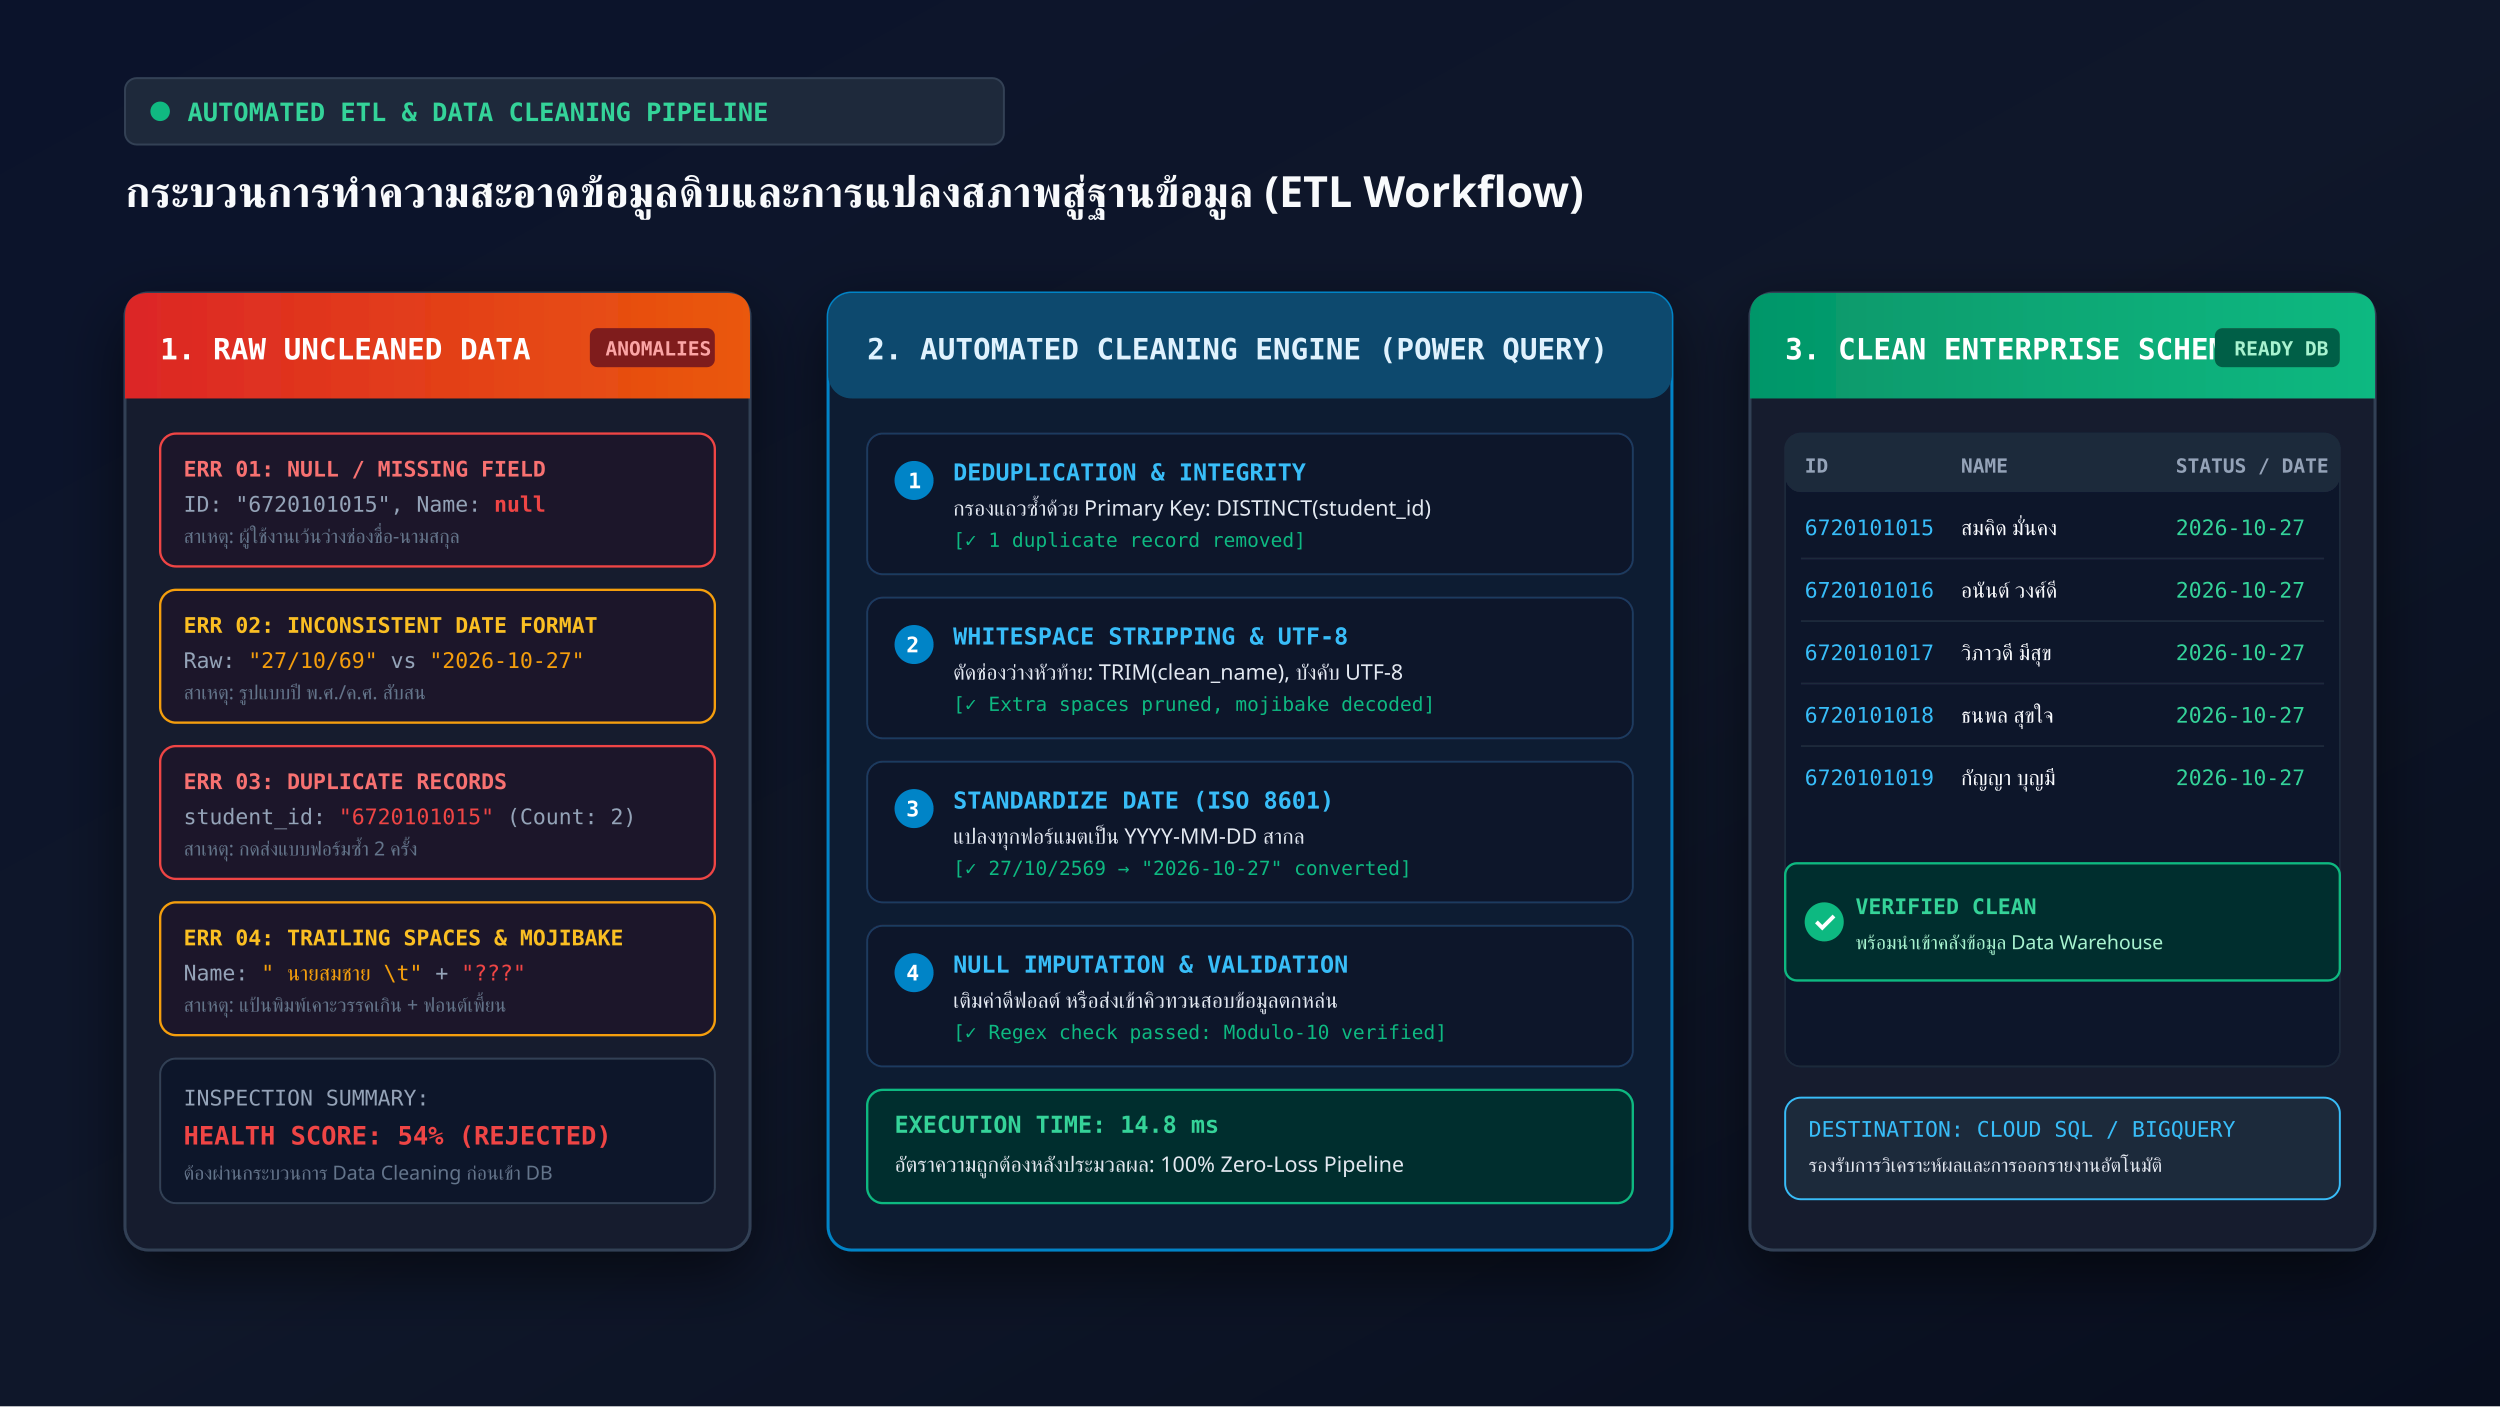
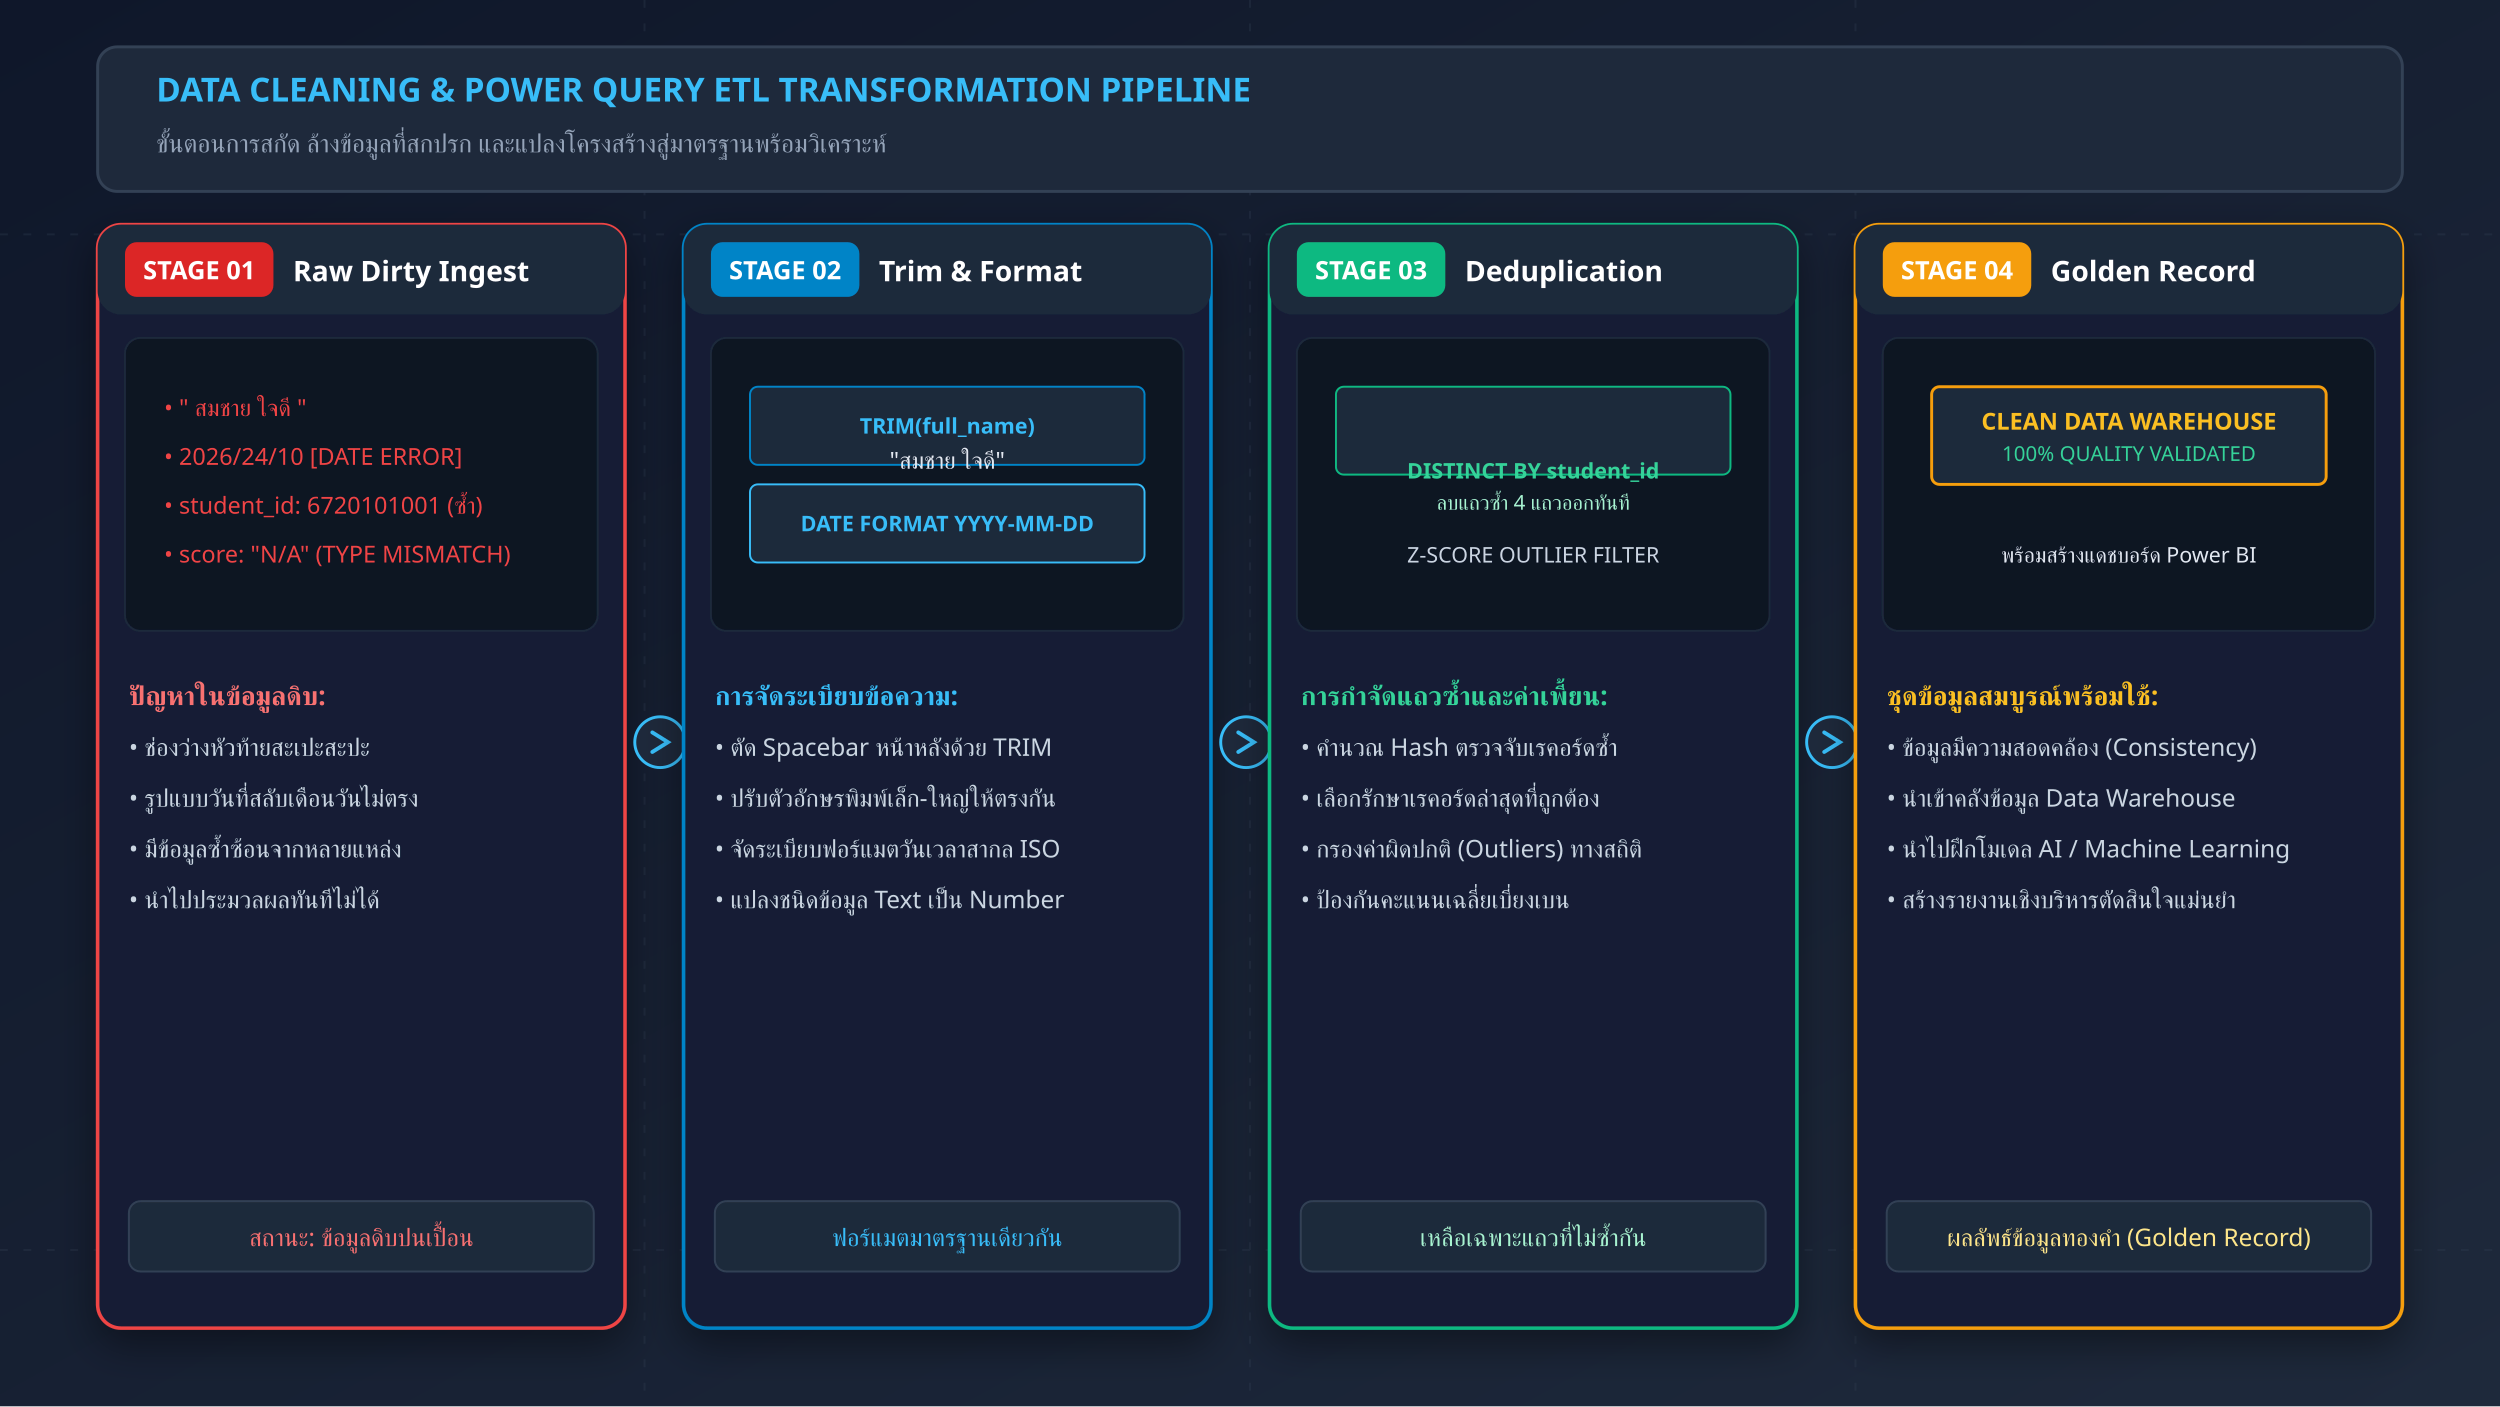
<svg xmlns="http://www.w3.org/2000/svg" viewBox="0 0 1280 720" width="100%" height="100%">
  <defs>
-     <linearGradient id="bgGrad14" x1="0" y1="0" x2="1" y2="1">
-       <stop offset="0%" stop-color="#0B132B" />
-       <stop offset="50%" stop-color="#0F172A" />
-       <stop offset="100%" stop-color="#080E1E" />
+     <linearGradient id="bgGrad" x1="0" y1="0" x2="1" y2="1">
+       <stop offset="0%" stop-color="#0F172A" />
+       <stop offset="100%" stop-color="#1E293B" />
    </linearGradient>
-     <linearGradient id="dirtyHeader" x1="0" y1="0" x2="1" y2="0">
-       <stop offset="0%" stop-color="#DC2626" />
-       <stop offset="100%" stop-color="#EA580C" />
-     </linearGradient>
-     <linearGradient id="cleanHeader" x1="0" y1="0" x2="1" y2="0">
-       <stop offset="0%" stop-color="#059669" />
-       <stop offset="100%" stop-color="#10B981" />
-     </linearGradient>
-     <linearGradient id="pipeGlow" x1="0" y1="0" x2="1" y2="0">
-       <stop offset="0%" stop-color="#38BDF8" />
-       <stop offset="100%" stop-color="#10B981" />
-     </linearGradient>
-     <filter id="shadow14" x="-10%" y="-10%" width="120%" height="120%">
-       <feDropShadow dx="0" dy="12" stdDeviation="16" flood-color="#000000" flood-opacity="0.55" />
+     <filter id="cardShadow" x="-10%" y="-10%" width="120%" height="120%">
+       <feDropShadow dx="0" dy="8" stdDeviation="10" flood-color="#000000" flood-opacity="0.4" />
    </filter>
  </defs>
-   <style>
-     .mono { font-family: 'Stack Sans Notch', 'Segoe UI Mono', monospace; font-variant-numeric: tabular-nums; }
-     .thai { font-family: 'Mitr', 'Segoe UI', system-ui, sans-serif; }
-   </style>
-   <rect width="1280" height="720" fill="url(#bgGrad14)" />
-   <g transform="translate(64, 40)">
-     <rect width="450" height="34" rx="6" fill="#1E293B" stroke="#334155" />
-     <circle cx="18" cy="17" r="5" fill="#10B981" />
-     <text x="32" y="22" fill="#34D399" font-size="13" font-weight="700" class="mono">AUTOMATED ETL &amp; DATA CLEANING PIPELINE</text>
-     <text x="0" y="66" fill="#F8FAFC" font-size="22" font-weight="600" class="thai">กระบวนการทำความสะอาดข้อมูลดิบและการแปลงสภาพสู่ฐานข้อมูล (ETL Workflow)</text>
+   <rect width="1280" height="720" fill="url(#bgGrad)" />
+   <g stroke="#334155" stroke-width="1" stroke-dasharray="4 8" opacity="0.3">
+     <line x1="0" y1="120" x2="1280" y2="120" />
+     <line x1="0" y1="640" x2="1280" y2="640" />
+     <line x1="330" y1="0" x2="330" y2="720" />
+     <line x1="640" y1="0" x2="640" y2="720" />
+     <line x1="950" y1="0" x2="950" y2="720" />
  </g>
-   <g transform="translate(64, 150)" filter="url(#shadow14)">
-     <rect width="320" height="490" rx="12" fill="#141C2E" stroke="#334155" stroke-width="1.5" />
-     <path d="M 0 12 Q 0 0 12 0 L 308 0 Q 320 0 320 12 L 320 54 L 0 54 Z" fill="url(#dirtyHeader)" />
-     <text x="18" y="34" fill="#FFFFFF" font-size="15" font-weight="700" class="mono">1. RAW UNCLEANED DATA</text>
-     <rect x="238" y="18" width="64" height="20" rx="4" fill="#7F1D1D" />
-     <text x="246" y="32" fill="#FCA5A5" font-size="10" font-weight="800" class="mono">ANOMALIES</text>
-     <g transform="translate(18, 72)" class="mono" font-size="11">
-       <g transform="translate(0, 0)">
-         <rect width="284" height="68" rx="8" fill="#1E192B" stroke="#EF4444" stroke-width="1.2" />
-         <text x="12" y="22" fill="#F87171" font-weight="700">ERR 01: NULL / MISSING FIELD</text>
-         <text x="12" y="40" fill="#94A3B8">ID: "6720101015", Name: <tspan fill="#EF4444" font-weight="700">null</tspan>
-         </text>
-         <text x="12" y="56" fill="#64748B" class="thai" font-size="10">สาเหตุ: ผู้ใช้งานเว้นว่างช่องชื่อ-นามสกุล</text>
-       </g>
-       <g transform="translate(0, 80)">
-         <rect width="284" height="68" rx="8" fill="#1E192B" stroke="#F59E0B" stroke-width="1.2" />
-         <text x="12" y="22" fill="#FBBF24" font-weight="700">ERR 02: INCONSISTENT DATE FORMAT</text>
-         <text x="12" y="40" fill="#94A3B8">Raw: <tspan fill="#F59E0B">"27/10/69"</tspan> vs <tspan fill="#F59E0B">"2026-10-27"</tspan>
-         </text>
-         <text x="12" y="56" fill="#64748B" class="thai" font-size="10">สาเหตุ: รูปแบบปี พ.ศ./ค.ศ. สับสน</text>
-       </g>
-       <g transform="translate(0, 160)">
-         <rect width="284" height="68" rx="8" fill="#1E192B" stroke="#EF4444" stroke-width="1.2" />
-         <text x="12" y="22" fill="#F87171" font-weight="700">ERR 03: DUPLICATE RECORDS</text>
-         <text x="12" y="40" fill="#94A3B8">student_id: <tspan fill="#EF4444">"6720101015"</tspan> (Count: 2)</text>
-         <text x="12" y="56" fill="#64748B" class="thai" font-size="10">สาเหตุ: กดส่งแบบฟอร์มซ้ำ 2 ครั้ง</text>
-       </g>
-       <g transform="translate(0, 240)">
-         <rect width="284" height="68" rx="8" fill="#1E192B" stroke="#F59E0B" stroke-width="1.2" />
-         <text x="12" y="22" fill="#FBBF24" font-weight="700">ERR 04: TRAILING SPACES &amp; MOJIBAKE</text>
-         <text x="12" y="40" fill="#94A3B8">Name: <tspan fill="#F59E0B">"  นายสมชาย  \t"</tspan> + <tspan fill="#EF4444">"???"</tspan>
-         </text>
-         <text x="12" y="56" fill="#64748B" class="thai" font-size="10">สาเหตุ: แป้นพิมพ์เคาะวรรคเกิน + ฟอนต์เพี้ยน</text>
-       </g>
-       <g transform="translate(0, 320)">
-         <rect width="284" height="74" rx="8" fill="#0F172A" stroke="#334155" />
-         <text x="12" y="24" fill="#94A3B8" font-size="11">INSPECTION SUMMARY:</text>
-         <text x="12" y="44" fill="#EF4444" font-weight="700" font-size="13">HEALTH SCORE: 54% (REJECTED)</text>
-         <text x="12" y="62" fill="#64748B" class="thai" font-size="10">ต้องผ่านกระบวนการ Data Cleaning ก่อนเข้า DB</text>
+   <rect x="50" y="24" width="1180" height="74" rx="10" fill="#1E293B" stroke="#334155" stroke-width="1.5" />
+   <text x="80" y="52" font-family="'Stack Sans Notch', sans-serif" font-size="17" font-weight="700" fill="#38BDF8">
+     DATA CLEANING &amp; POWER QUERY ETL TRANSFORMATION PIPELINE
+   </text>
+   <text x="80" y="78" font-family="'Mitr', sans-serif" font-size="13" font-weight="400" fill="#94A3B8">
+     ขั้นตอนการสกัด ล้างข้อมูลที่สกปรก และแปลงโครงสร้างสู่มาตรฐานพร้อมวิเคราะห์
+   </text>
+   <g transform="translate(50, 115)" filter="url(#cardShadow)">
+     <rect width="270" height="565" rx="12" fill="#131E36" stroke="#EF4444" stroke-width="1.8" />
+     <rect width="270" height="46" rx="12" fill="#1E293B" />
+     <rect x="14" y="9" width="76" height="28" rx="6" fill="#DC2626" />
+     <text x="52" y="28" font-family="'Stack Sans Notch', sans-serif" font-size="13" font-weight="700" fill="#FFFFFF" text-anchor="middle">STAGE 01</text>
+     <text x="100" y="29" font-family="'Mitr', sans-serif" font-size="14.5" font-weight="600" fill="#FFFFFF">Raw Dirty Ingest</text>
+     <g transform="translate(14, 58)">
+       <rect width="242" height="150" rx="8" fill="#0B1324" stroke="#1E293B" />
+       <g transform="translate(20, 20)">
+         <text x="0" y="20" font-family="'Stack Sans Notch', sans-serif" font-size="12" fill="#EF4444">• "  สมชาย  ใจดี  "</text>
+         <text x="0" y="45" font-family="'Stack Sans Notch', sans-serif" font-size="12" fill="#EF4444">• 2026/24/10 [DATE ERROR]</text>
+         <text x="0" y="70" font-family="'Stack Sans Notch', sans-serif" font-size="12" fill="#EF4444">• student_id: 6720101001 (ซ้ำ)</text>
+         <text x="0" y="95" font-family="'Stack Sans Notch', sans-serif" font-size="12" fill="#EF4444">• score: "N/A" (TYPE MISMATCH)</text>
      </g>
    </g>
+     <g transform="translate(16, 230)">
+       <text x="0" y="16" font-family="'Mitr', sans-serif" font-size="13.5" font-weight="600" fill="#F87171">ปัญหาในข้อมูลดิบ:</text>
+       <text x="0" y="42" font-family="'Mitr', sans-serif" font-size="12.5" fill="#CBD5E1">• ช่องว่างหัวท้ายสะเปะสะปะ</text>
+       <text x="0" y="68" font-family="'Mitr', sans-serif" font-size="12.5" fill="#CBD5E1">• รูปแบบวันที่สลับเดือนวันไม่ตรง</text>
+       <text x="0" y="94" font-family="'Mitr', sans-serif" font-size="12.5" fill="#CBD5E1">• มีข้อมูลซ้ำซ้อนจากหลายแหล่ง</text>
+       <text x="0" y="120" font-family="'Mitr', sans-serif" font-size="12.5" fill="#CBD5E1">• นำไปประมวลผลทันทีไม่ได้</text>
+       <rect x="0" y="270" width="238" height="36" rx="6" fill="#1E293B" stroke="#334155" />
+       <text x="119" y="293" font-family="'Mitr', sans-serif" font-size="12.5" fill="#F87171" text-anchor="middle">สถานะ: ข้อมูลดิบปนเปื้อน</text>
+     </g>
  </g>
-   <g transform="translate(424, 150)" filter="url(#shadow14)">
-     <rect width="432" height="490" rx="12" fill="#111B30" stroke="#0284C7" stroke-width="1.5" />
-     <rect x="0" y="0" width="432" height="54" rx="12" fill="#0C4A6E" />
-     <text x="20" y="34" fill="#E0F2FE" font-size="15" font-weight="700" class="mono">2. AUTOMATED CLEANING ENGINE (POWER QUERY)</text>
-     <g transform="translate(20, 72)" class="mono" font-size="12">
-       <g transform="translate(0, 0)">
-         <rect width="392" height="72" rx="8" fill="#0B1329" stroke="#1E3A5F" />
-         <circle cx="24" cy="24" r="10" fill="#0284C7" />
-         <text x="21" y="28" fill="#FFFFFF" font-size="11" font-weight="800">1</text>
-         <text x="44" y="24" fill="#38BDF8" font-weight="700">DEDUPLICATION &amp; INTEGRITY</text>
-         <text x="44" y="42" fill="#E2E8F0" class="thai" font-size="11">กรองแถวซ้ำด้วย Primary Key: DISTINCT(student_id)</text>
-         <text x="44" y="58" fill="#10B981" font-size="10">[✓ 1 duplicate record removed]</text>
-       </g>
-       <g transform="translate(0, 84)">
-         <rect width="392" height="72" rx="8" fill="#0B1329" stroke="#1E3A5F" />
-         <circle cx="24" cy="24" r="10" fill="#0284C7" />
-         <text x="20" y="28" fill="#FFFFFF" font-size="11" font-weight="800">2</text>
-         <text x="44" y="24" fill="#38BDF8" font-weight="700">WHITESPACE STRIPPING &amp; UTF-8</text>
-         <text x="44" y="42" fill="#E2E8F0" class="thai" font-size="11">ตัดช่องว่างหัวท้าย: TRIM(clean_name), บังคับ UTF-8</text>
-         <text x="44" y="58" fill="#10B981" font-size="10">[✓ Extra spaces pruned, mojibake decoded]</text>
-       </g>
-       <g transform="translate(0, 168)">
-         <rect width="392" height="72" rx="8" fill="#0B1329" stroke="#1E3A5F" />
-         <circle cx="24" cy="24" r="10" fill="#0284C7" />
-         <text x="20" y="28" fill="#FFFFFF" font-size="11" font-weight="800">3</text>
-         <text x="44" y="24" fill="#38BDF8" font-weight="700">STANDARDIZE DATE (ISO 8601)</text>
-         <text x="44" y="42" fill="#E2E8F0" class="thai" font-size="11">แปลงทุกฟอร์แมตเป็น YYYY-MM-DD สากล</text>
-         <text x="44" y="58" fill="#10B981" font-size="10">[✓ 27/10/2569 → "2026-10-27" converted]</text>
-       </g>
-       <g transform="translate(0, 252)">
-         <rect width="392" height="72" rx="8" fill="#0B1329" stroke="#1E3A5F" />
-         <circle cx="24" cy="24" r="10" fill="#0284C7" />
-         <text x="20" y="28" fill="#FFFFFF" font-size="11" font-weight="800">4</text>
-         <text x="44" y="24" fill="#38BDF8" font-weight="700">NULL IMPUTATION &amp; VALIDATION</text>
-         <text x="44" y="42" fill="#E2E8F0" class="thai" font-size="11">เติมค่าดีฟอลต์ หรือส่งเข้าคิวทวนสอบข้อมูลตกหล่น</text>
-         <text x="44" y="58" fill="#10B981" font-size="10">[✓ Regex check passed: Modulo-10 verified]</text>
-       </g>
-       <g transform="translate(0, 336)">
-         <rect width="392" height="58" rx="8" fill="#042F2E" stroke="#10B981" stroke-width="1.2" />
-         <text x="14" y="22" fill="#34D399" font-weight="700">EXECUTION TIME: 14.8 ms</text>
-         <text x="14" y="42" fill="#E2E8F0" class="thai" font-size="11">อัตราความถูกต้องหลังประมวลผล: 100% Zero-Loss Pipeline</text>
+   <g transform="translate(328, 380)">
+     <circle cx="10" cy="0" r="13" fill="#1E293B" stroke="#38BDF8" stroke-width="1.5" />
+     <path d="M 6 -5 L 14 0 L 6 5" fill="none" stroke="#38BDF8" stroke-width="2" stroke-linecap="round" />
+   </g>
+   <g transform="translate(350, 115)" filter="url(#cardShadow)">
+     <rect width="270" height="565" rx="12" fill="#131E36" stroke="#0284C7" stroke-width="1.8" />
+     <rect width="270" height="46" rx="12" fill="#1E293B" />
+     <rect x="14" y="9" width="76" height="28" rx="6" fill="#0284C7" />
+     <text x="52" y="28" font-family="'Stack Sans Notch', sans-serif" font-size="13" font-weight="700" fill="#FFFFFF" text-anchor="middle">STAGE 02</text>
+     <text x="100" y="29" font-family="'Mitr', sans-serif" font-size="14.5" font-weight="600" fill="#FFFFFF">Trim &amp; Format</text>
+     <g transform="translate(14, 58)">
+       <rect width="242" height="150" rx="8" fill="#0B1324" stroke="#1E293B" />
+       <g transform="translate(20, 25)">
+         <rect width="202" height="40" rx="4" fill="#1E293B" stroke="#0284C7" />
+         <text x="101" y="24" font-family="'Stack Sans Notch', sans-serif" font-size="11" font-weight="700" fill="#38BDF8" text-anchor="middle">TRIM(full_name)</text>
+         <text x="101" y="42" font-family="'Mitr', sans-serif" font-size="12" fill="#E2E8F0" text-anchor="middle">"สมชาย ใจดี"</text>
+         <rect y="50" width="202" height="40" rx="4" fill="#1E293B" stroke="#38BDF8" />
+         <text x="101" y="74" font-family="'Stack Sans Notch', sans-serif" font-size="11" font-weight="700" fill="#38BDF8" text-anchor="middle">DATE FORMAT YYYY-MM-DD</text>
      </g>
    </g>
-   </g>
-   <g transform="translate(896, 150)" filter="url(#shadow14)">
-     <rect width="320" height="490" rx="12" fill="#141C2E" stroke="#334155" stroke-width="1.5" />
-     <path d="M 0 12 Q 0 0 12 0 L 308 0 Q 320 0 320 12 L 320 54 L 0 54 Z" fill="url(#cleanHeader)" />
-     <text x="18" y="34" fill="#FFFFFF" font-size="15" font-weight="700" class="mono">3. CLEAN ENTERPRISE SCHEMA</text>
-     <rect x="238" y="18" width="64" height="20" rx="4" fill="#065F46" />
-     <text x="248" y="32" fill="#A7F3D0" font-size="10" font-weight="800" class="mono">READY DB</text>
-     <g transform="translate(18, 72)" class="mono" font-size="11">
-       <rect width="284" height="324" rx="8" fill="#0B1329" stroke="#1E293B" />
-       <rect width="284" height="30" rx="8" fill="#1E293B" />
-       <text x="10" y="20" fill="#94A3B8" font-size="10" font-weight="700">ID</text>
-       <text x="90" y="20" fill="#94A3B8" font-size="10" font-weight="700">NAME</text>
-       <text x="200" y="20" fill="#94A3B8" font-size="10" font-weight="700">STATUS / DATE</text>
-       <g transform="translate(10, 52)">
-         <text x="0" y="0" fill="#38BDF8">6720101015</text>
-         <text x="80" y="0" fill="#F8FAFC" class="thai">สมคิด มั่นคง</text>
-         <text x="190" y="0" fill="#34D399">2026-10-27</text>
-       </g>
-       <line x1="8" y1="64" x2="276" y2="64" stroke="#1E293B" />
-       <g transform="translate(10, 84)">
-         <text x="0" y="0" fill="#38BDF8">6720101016</text>
-         <text x="80" y="0" fill="#F8FAFC" class="thai">อนันต์ วงศ์ดี</text>
-         <text x="190" y="0" fill="#34D399">2026-10-27</text>
-       </g>
-       <line x1="8" y1="96" x2="276" y2="96" stroke="#1E293B" />
-       <g transform="translate(10, 116)">
-         <text x="0" y="0" fill="#38BDF8">6720101017</text>
-         <text x="80" y="0" fill="#F8FAFC" class="thai">วิภาวดี มีสุข</text>
-         <text x="190" y="0" fill="#34D399">2026-10-27</text>
-       </g>
-       <line x1="8" y1="128" x2="276" y2="128" stroke="#1E293B" />
-       <g transform="translate(10, 148)">
-         <text x="0" y="0" fill="#38BDF8">6720101018</text>
-         <text x="80" y="0" fill="#F8FAFC" class="thai">ธนพล สุขใจ</text>
-         <text x="190" y="0" fill="#34D399">2026-10-27</text>
-       </g>
-       <line x1="8" y1="160" x2="276" y2="160" stroke="#1E293B" />
-       <g transform="translate(10, 180)">
-         <text x="0" y="0" fill="#38BDF8">6720101019</text>
-         <text x="80" y="0" fill="#F8FAFC" class="thai">กัญญา บุญมี</text>
-         <text x="190" y="0" fill="#34D399">2026-10-27</text>
-       </g>
-       <g transform="translate(0, 220)">
-         <rect width="284" height="60" rx="6" fill="#042F2E" stroke="#10B981" stroke-width="1.2" />
-         <circle cx="20" cy="30" r="10" fill="#10B981" />
-         <path d="M 16 30 L 19 33 L 25 27" stroke="#FFFFFF" stroke-width="2" fill="none" />
-         <text x="36" y="26" fill="#34D399" font-weight="700">VERIFIED CLEAN</text>
-         <text x="36" y="44" fill="#A7F3D0" class="thai" font-size="10">พร้อมนำเข้าคลังข้อมูล Data Warehouse</text>
-       </g>
-     </g>
-     <g transform="translate(18, 412)">
-       <rect width="284" height="52" rx="8" fill="#1E293B" stroke="#38BDF8" />
-       <text x="12" y="20" fill="#38BDF8" font-size="11" class="mono">DESTINATION: CLOUD SQL / BIGQUERY</text>
-       <text x="12" y="38" fill="#E2E8F0" class="thai" font-size="10">รองรับการวิเคราะห์ผลและการออกรายงานอัตโนมัติ</text>
+     <g transform="translate(16, 230)">
+       <text x="0" y="16" font-family="'Mitr', sans-serif" font-size="13.5" font-weight="600" fill="#38BDF8">การจัดระเบียบข้อความ:</text>
+       <text x="0" y="42" font-family="'Mitr', sans-serif" font-size="12.5" fill="#CBD5E1">• ตัด Spacebar หน้าหลังด้วย TRIM</text>
+       <text x="0" y="68" font-family="'Mitr', sans-serif" font-size="12.5" fill="#CBD5E1">• ปรับตัวอักษรพิมพ์เล็ก-ใหญ่ให้ตรงกัน</text>
+       <text x="0" y="94" font-family="'Mitr', sans-serif" font-size="12.5" fill="#CBD5E1">• จัดระเบียบฟอร์แมตวันเวลาสากล ISO</text>
+       <text x="0" y="120" font-family="'Mitr', sans-serif" font-size="12.5" fill="#CBD5E1">• แปลงชนิดข้อมูล Text เป็น Number</text>
+       <rect x="0" y="270" width="238" height="36" rx="6" fill="#1E293B" stroke="#334155" />
+       <text x="119" y="293" font-family="'Mitr', sans-serif" font-size="12.5" fill="#38BDF8" text-anchor="middle">ฟอร์แมตมาตรฐานเดียวกัน</text>
    </g>
  </g>
-   <g stroke="url(#pipeGlow)" stroke-width="3" fill="none">
-     <path d="M 384 395 L 424 395" marker-end="url(#arrow)" />
-     <path d="M 856 395 L 896 395" marker-end="url(#arrow)" />
+   <g transform="translate(628, 380)">
+     <circle cx="10" cy="0" r="13" fill="#1E293B" stroke="#38BDF8" stroke-width="1.5" />
+     <path d="M 6 -5 L 14 0 L 6 5" fill="none" stroke="#38BDF8" stroke-width="2" stroke-linecap="round" />
+   </g>
+   <g transform="translate(650, 115)" filter="url(#cardShadow)">
+     <rect width="270" height="565" rx="12" fill="#131E36" stroke="#10B981" stroke-width="1.8" />
+     <rect width="270" height="46" rx="12" fill="#1E293B" />
+     <rect x="14" y="9" width="76" height="28" rx="6" fill="#10B981" />
+     <text x="52" y="28" font-family="'Stack Sans Notch', sans-serif" font-size="13" font-weight="700" fill="#FFFFFF" text-anchor="middle">STAGE 03</text>
+     <text x="100" y="29" font-family="'Mitr', sans-serif" font-size="14.5" font-weight="600" fill="#FFFFFF">Deduplication</text>
+     <g transform="translate(14, 58)">
+       <rect width="242" height="150" rx="8" fill="#0B1324" stroke="#1E293B" />
+       <g transform="translate(20, 25)">
+         <rect width="202" height="45" rx="4" fill="#1E293B" stroke="#10B981" />
+         <text x="101" y="47" font-family="'Stack Sans Notch', sans-serif" font-size="11" font-weight="700" fill="#34D399" text-anchor="middle">DISTINCT BY student_id</text>
+         <text x="101" y="63" font-family="'Mitr', sans-serif" font-size="10.5" fill="#A7F3D0" text-anchor="middle">ลบแถวซ้ำ 4 แถวออกทันที</text>
+       </g>
+       <text x="121" y="115" font-family="'Stack Sans Notch', sans-serif" font-size="11" fill="#CBD5E1" text-anchor="middle">Z-SCORE OUTLIER FILTER</text>
+     </g>
+     <g transform="translate(16, 230)">
+       <text x="0" y="16" font-family="'Mitr', sans-serif" font-size="13.5" font-weight="600" fill="#34D399">การกำจัดแถวซ้ำและค่าเพี้ยน:</text>
+       <text x="0" y="42" font-family="'Mitr', sans-serif" font-size="12.5" fill="#CBD5E1">• คำนวณ Hash ตรวจจับเรคอร์ดซ้ำ</text>
+       <text x="0" y="68" font-family="'Mitr', sans-serif" font-size="12.5" fill="#CBD5E1">• เลือกรักษาเรคอร์ดล่าสุดที่ถูกต้อง</text>
+       <text x="0" y="94" font-family="'Mitr', sans-serif" font-size="12.5" fill="#CBD5E1">• กรองค่าผิดปกติ (Outliers) ทางสถิติ</text>
+       <text x="0" y="120" font-family="'Mitr', sans-serif" font-size="12.5" fill="#CBD5E1">• ป้องกันคะแนนเฉลี่ยเบี่ยงเบน</text>
+       <rect x="0" y="270" width="238" height="36" rx="6" fill="#1E293B" stroke="#334155" />
+       <text x="119" y="293" font-family="'Mitr', sans-serif" font-size="12.5" fill="#A7F3D0" text-anchor="middle">เหลือเฉพาะแถวที่ไม่ซ้ำกัน</text>
+     </g>
+   </g>
+   <g transform="translate(928, 380)">
+     <circle cx="10" cy="0" r="13" fill="#1E293B" stroke="#38BDF8" stroke-width="1.5" />
+     <path d="M 6 -5 L 14 0 L 6 5" fill="none" stroke="#38BDF8" stroke-width="2" stroke-linecap="round" />
+   </g>
+   <g transform="translate(950, 115)" filter="url(#cardShadow)">
+     <rect width="280" height="565" rx="12" fill="#131E36" stroke="#F59E0B" stroke-width="1.8" />
+     <rect width="280" height="46" rx="12" fill="#1E293B" />
+     <rect x="14" y="9" width="76" height="28" rx="6" fill="#F59E0B" />
+     <text x="52" y="28" font-family="'Stack Sans Notch', sans-serif" font-size="13" font-weight="700" fill="#FFFFFF" text-anchor="middle">STAGE 04</text>
+     <text x="100" y="29" font-family="'Mitr', sans-serif" font-size="14.5" font-weight="600" fill="#FFFFFF">Golden Record</text>
+     <g transform="translate(14, 58)">
+       <rect width="252" height="150" rx="8" fill="#0B1324" stroke="#1E293B" />
+       <rect x="25" y="25" width="202" height="50" rx="4" fill="#1E293B" stroke="#F59E0B" stroke-width="1.5" />
+       <text x="126" y="47" font-family="'Stack Sans Notch', sans-serif" font-size="12" font-weight="700" fill="#FBBF24" text-anchor="middle">CLEAN DATA WAREHOUSE</text>
+       <text x="126" y="63" font-family="'Stack Sans Notch', sans-serif" font-size="10.5" fill="#34D399" text-anchor="middle">100% QUALITY VALIDATED</text>
+       <text x="126" y="115" font-family="'Mitr', sans-serif" font-size="11" fill="#E2E8F0" text-anchor="middle">พร้อมสร้างแดชบอร์ด Power BI</text>
+     </g>
+     <g transform="translate(16, 230)">
+       <text x="0" y="16" font-family="'Mitr', sans-serif" font-size="13.5" font-weight="600" fill="#FBBF24">ชุดข้อมูลสมบูรณ์พร้อมใช้:</text>
+       <text x="0" y="42" font-family="'Mitr', sans-serif" font-size="12.5" fill="#CBD5E1">• ข้อมูลมีความสอดคล้อง (Consistency)</text>
+       <text x="0" y="68" font-family="'Mitr', sans-serif" font-size="12.5" fill="#CBD5E1">• นำเข้าคลังข้อมูล Data Warehouse</text>
+       <text x="0" y="94" font-family="'Mitr', sans-serif" font-size="12.5" fill="#CBD5E1">• นำไปฝึกโมเดล AI / Machine Learning</text>
+       <text x="0" y="120" font-family="'Mitr', sans-serif" font-size="12.5" fill="#CBD5E1">• สร้างรายงานเชิงบริหารตัดสินใจแม่นยำ</text>
+       <rect x="0" y="270" width="248" height="36" rx="6" fill="#1E293B" stroke="#334155" />
+       <text x="124" y="293" font-family="'Mitr', sans-serif" font-size="12.5" fill="#FDE68A" text-anchor="middle">ผลลัพธ์ข้อมูลทองคำ (Golden Record)</text>
+     </g>
  </g>
</svg>
